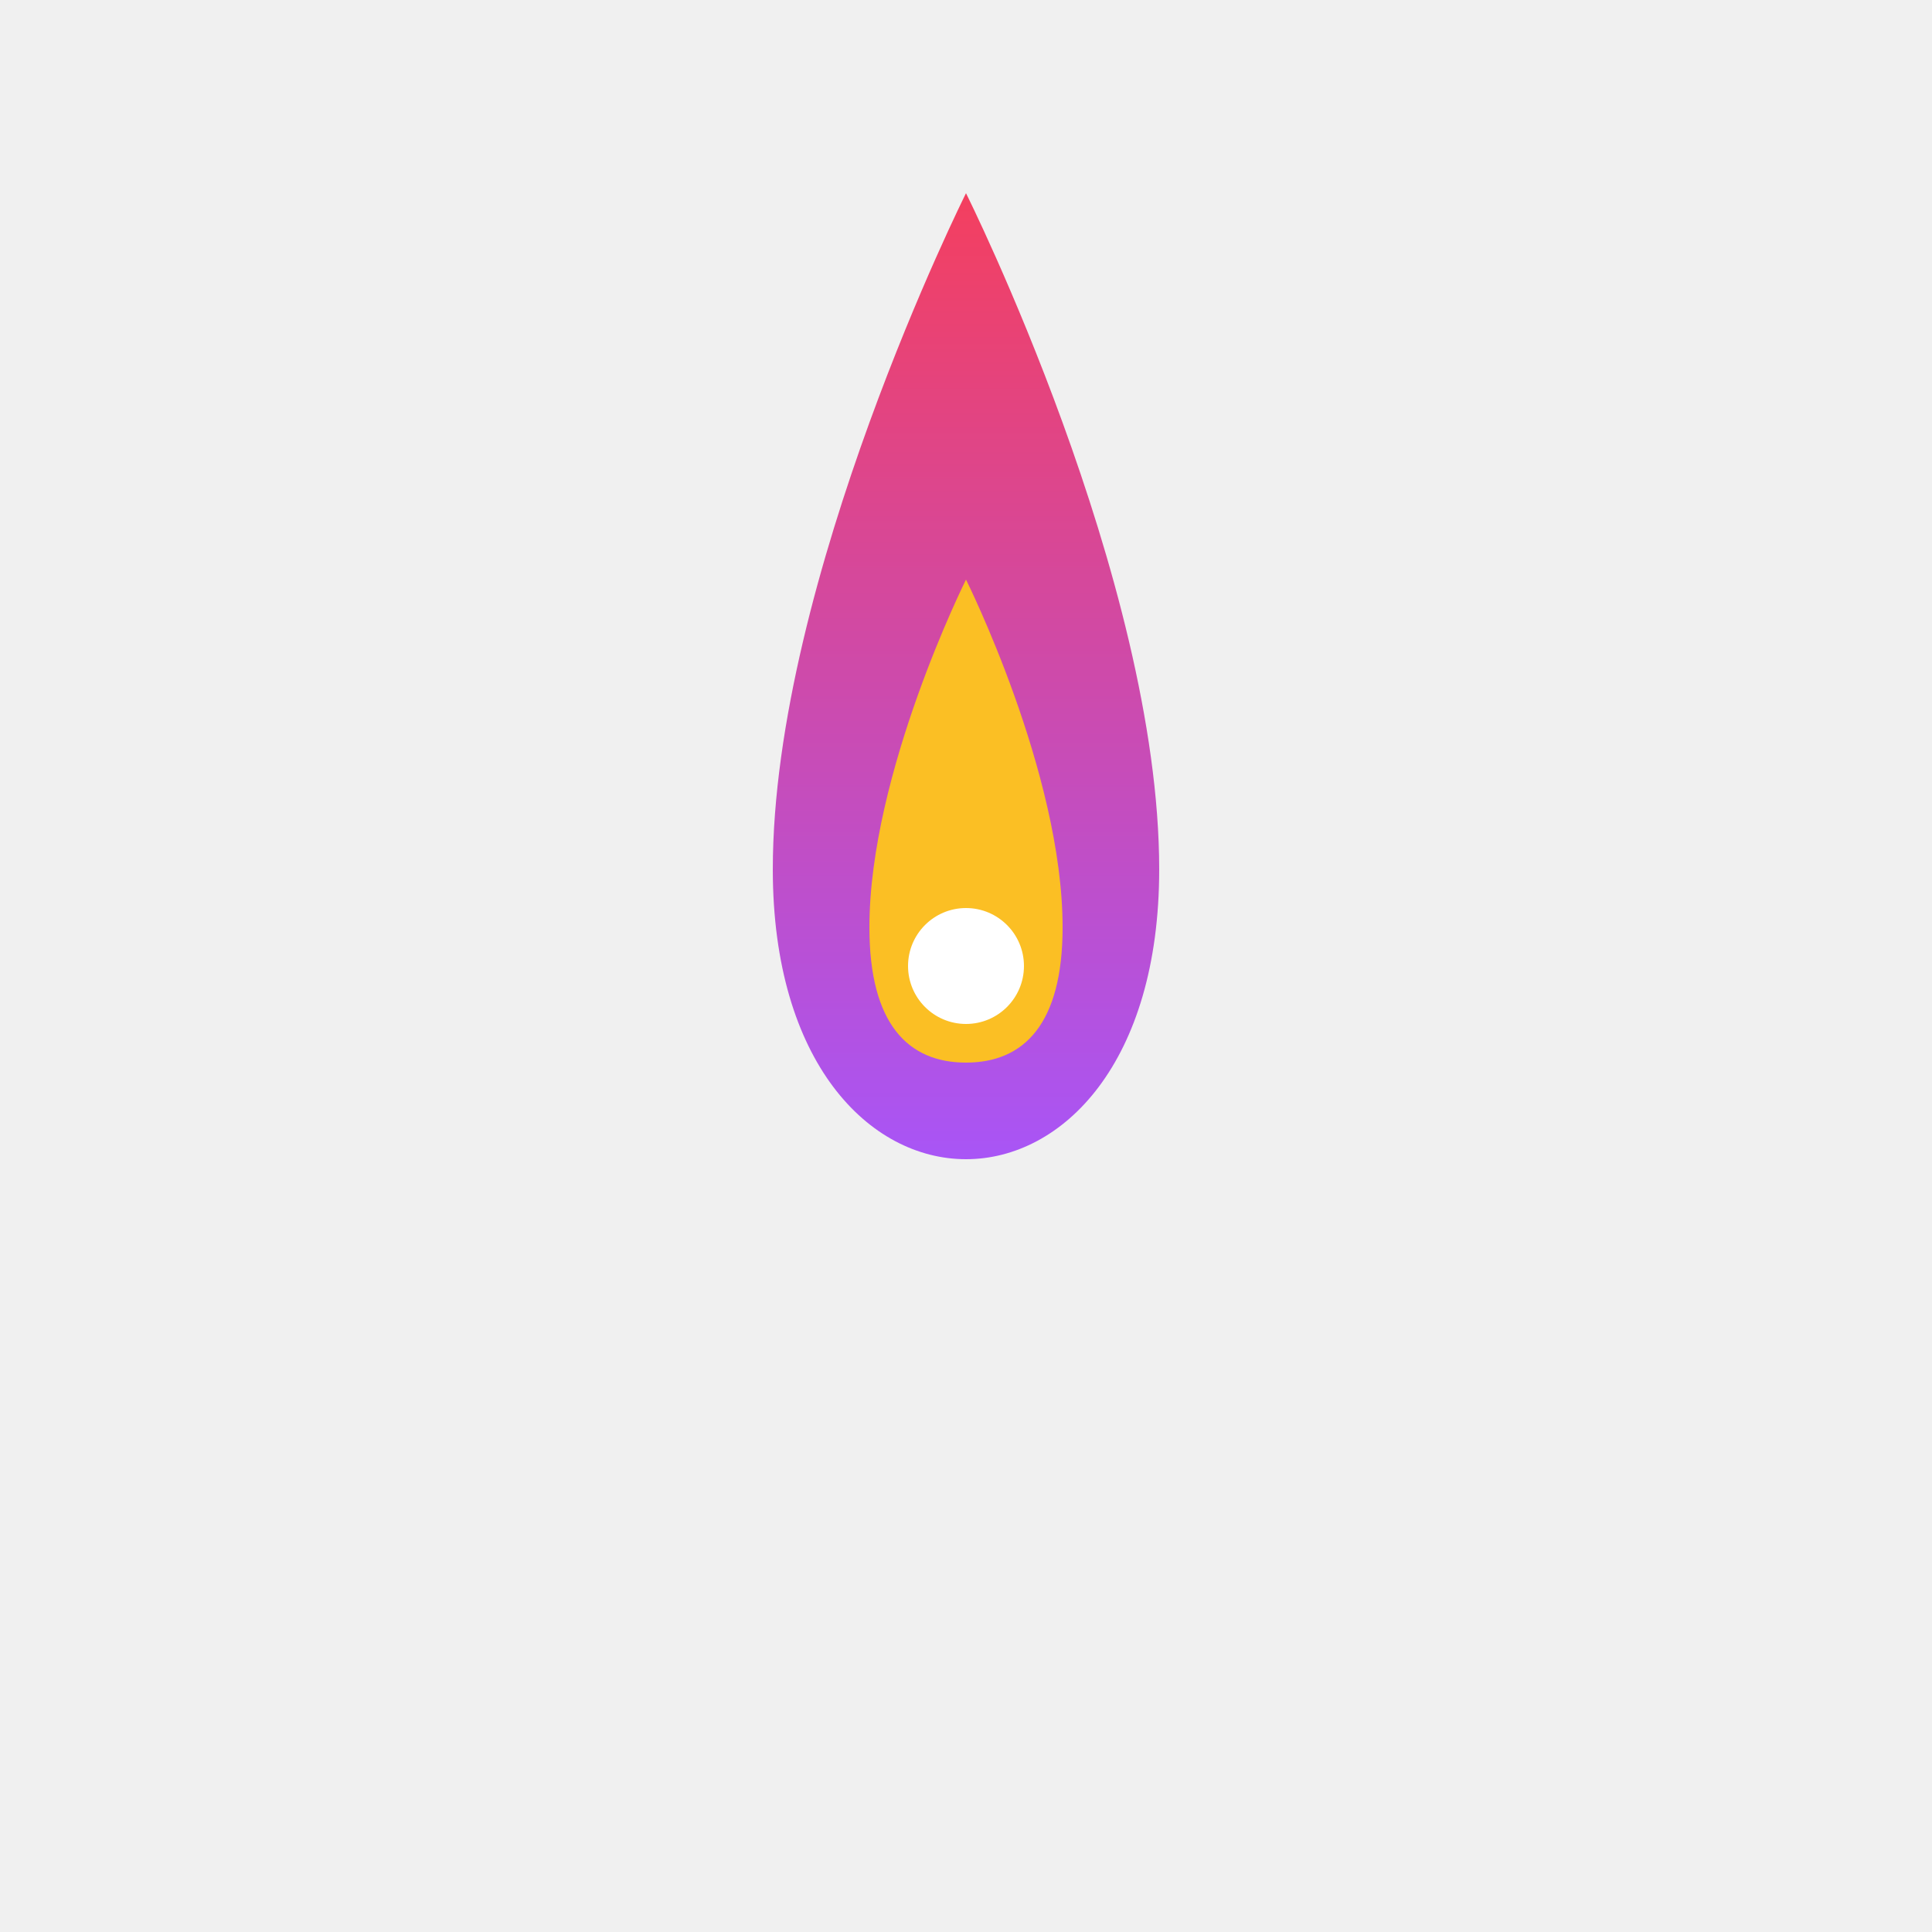
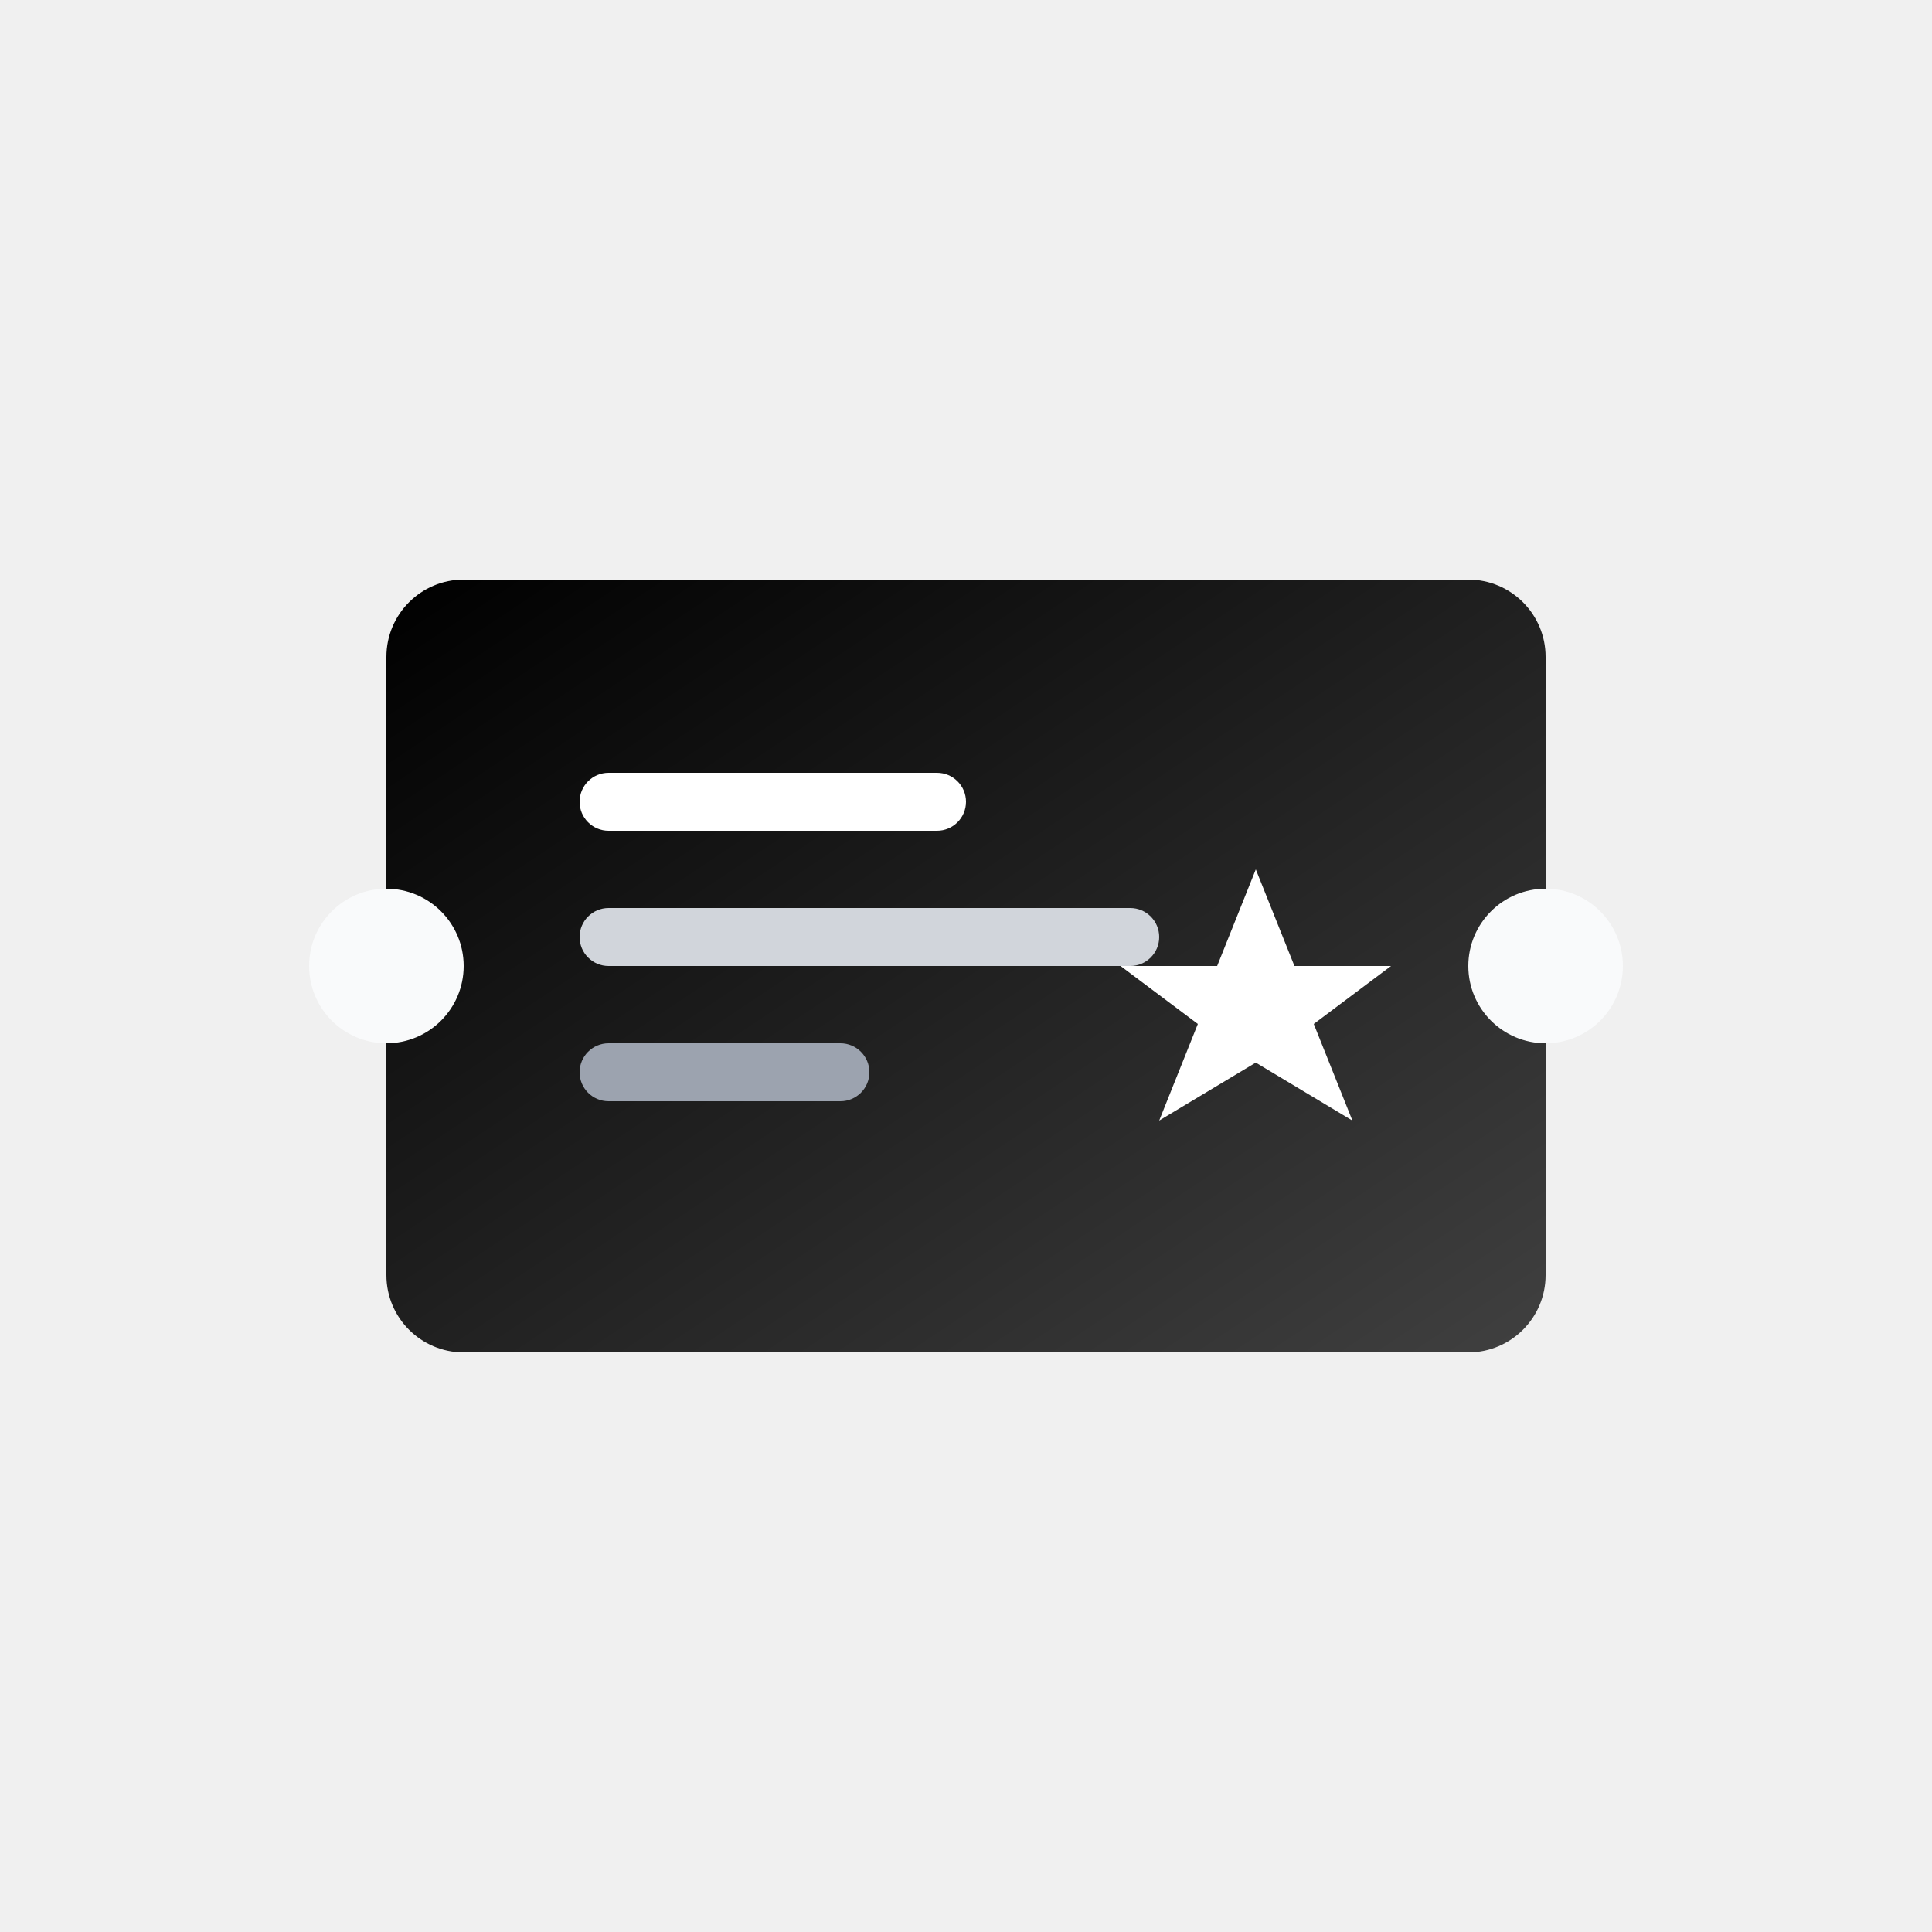
<svg xmlns="http://www.w3.org/2000/svg" viewBox="0 0 100 100">
  <defs>
-     <linearGradient id="flameGradient" x1="0%" y1="0%" x2="0%" y2="100%">
-       <stop offset="0%" style="stop-color:#f43f5e;stop-opacity:1" />
-       <stop offset="100%" style="stop-color:#a855f7;stop-opacity:1" />
+     <linearGradient id="ticketGradient" x1="0%" y1="0%" x2="100%" y2="100%">
+       <stop offset="0%" style="stop-color:#000000;stop-opacity:1" />
+       <stop offset="100%" style="stop-color:#404040;stop-opacity:1" />
    </linearGradient>
  </defs>
-   <path d="M50 10 C50 10, 40 30, 40 45 C40 55, 45 60, 50 60 C55 60, 60 55, 60 45 C60 30, 50 10, 50 10 Z" fill="url(#flameGradient)" />
-   <path d="M50 30 C50 30, 45 40, 45 48 C45 53, 47 55, 50 55 C53 55, 55 53, 55 48 C55 40, 50 30, 50 30 Z" fill="#fbbf24" />
-   <circle cx="50" cy="50" r="3" fill="#fff" />
+   <rect x="20" y="30" width="60" height="40" rx="4" fill="url(#ticketGradient)" />
+   <circle cx="20" cy="50" r="4" fill="#f9fafb" />
+   <circle cx="80" cy="50" r="4" fill="#f9fafb" />
+   <rect x="30" y="40" width="20" height="3" rx="1.5" fill="#ffffff" />
+   <rect x="30" y="47" width="30" height="3" rx="1.5" fill="#d1d5db" />
+   <rect x="30" y="54" width="15" height="3" rx="1.5" fill="#9ca3af" />
+   <path d="M65 45 L67 50 L72 50 L68 53 L70 58 L65 55 L60 58 L62 53 L58 50 L63 50 Z" fill="#ffffff" />
</svg>
